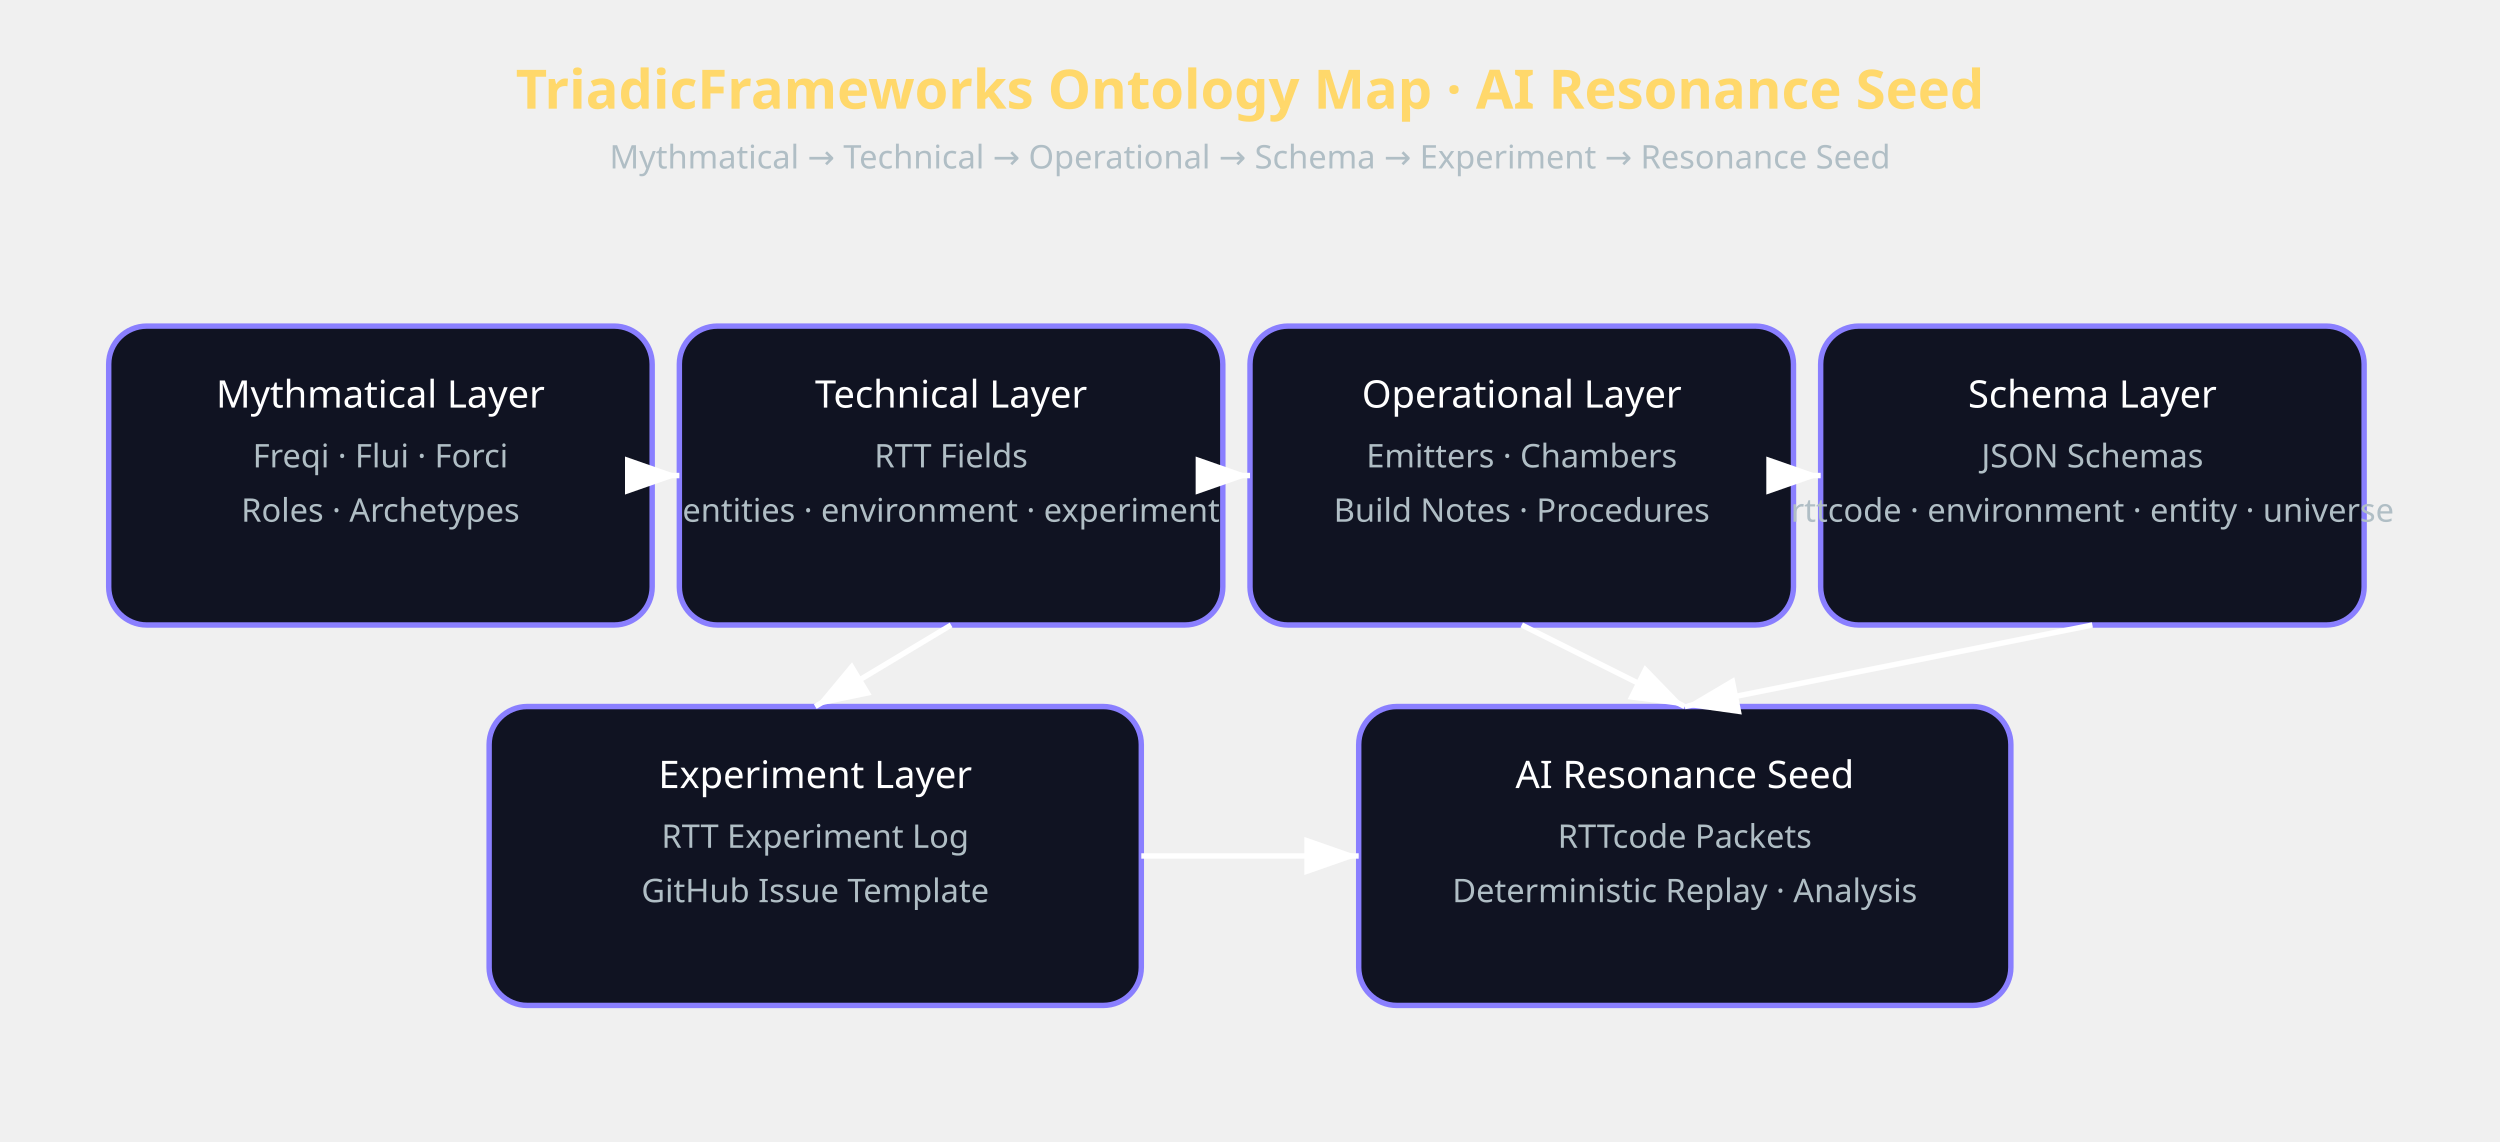
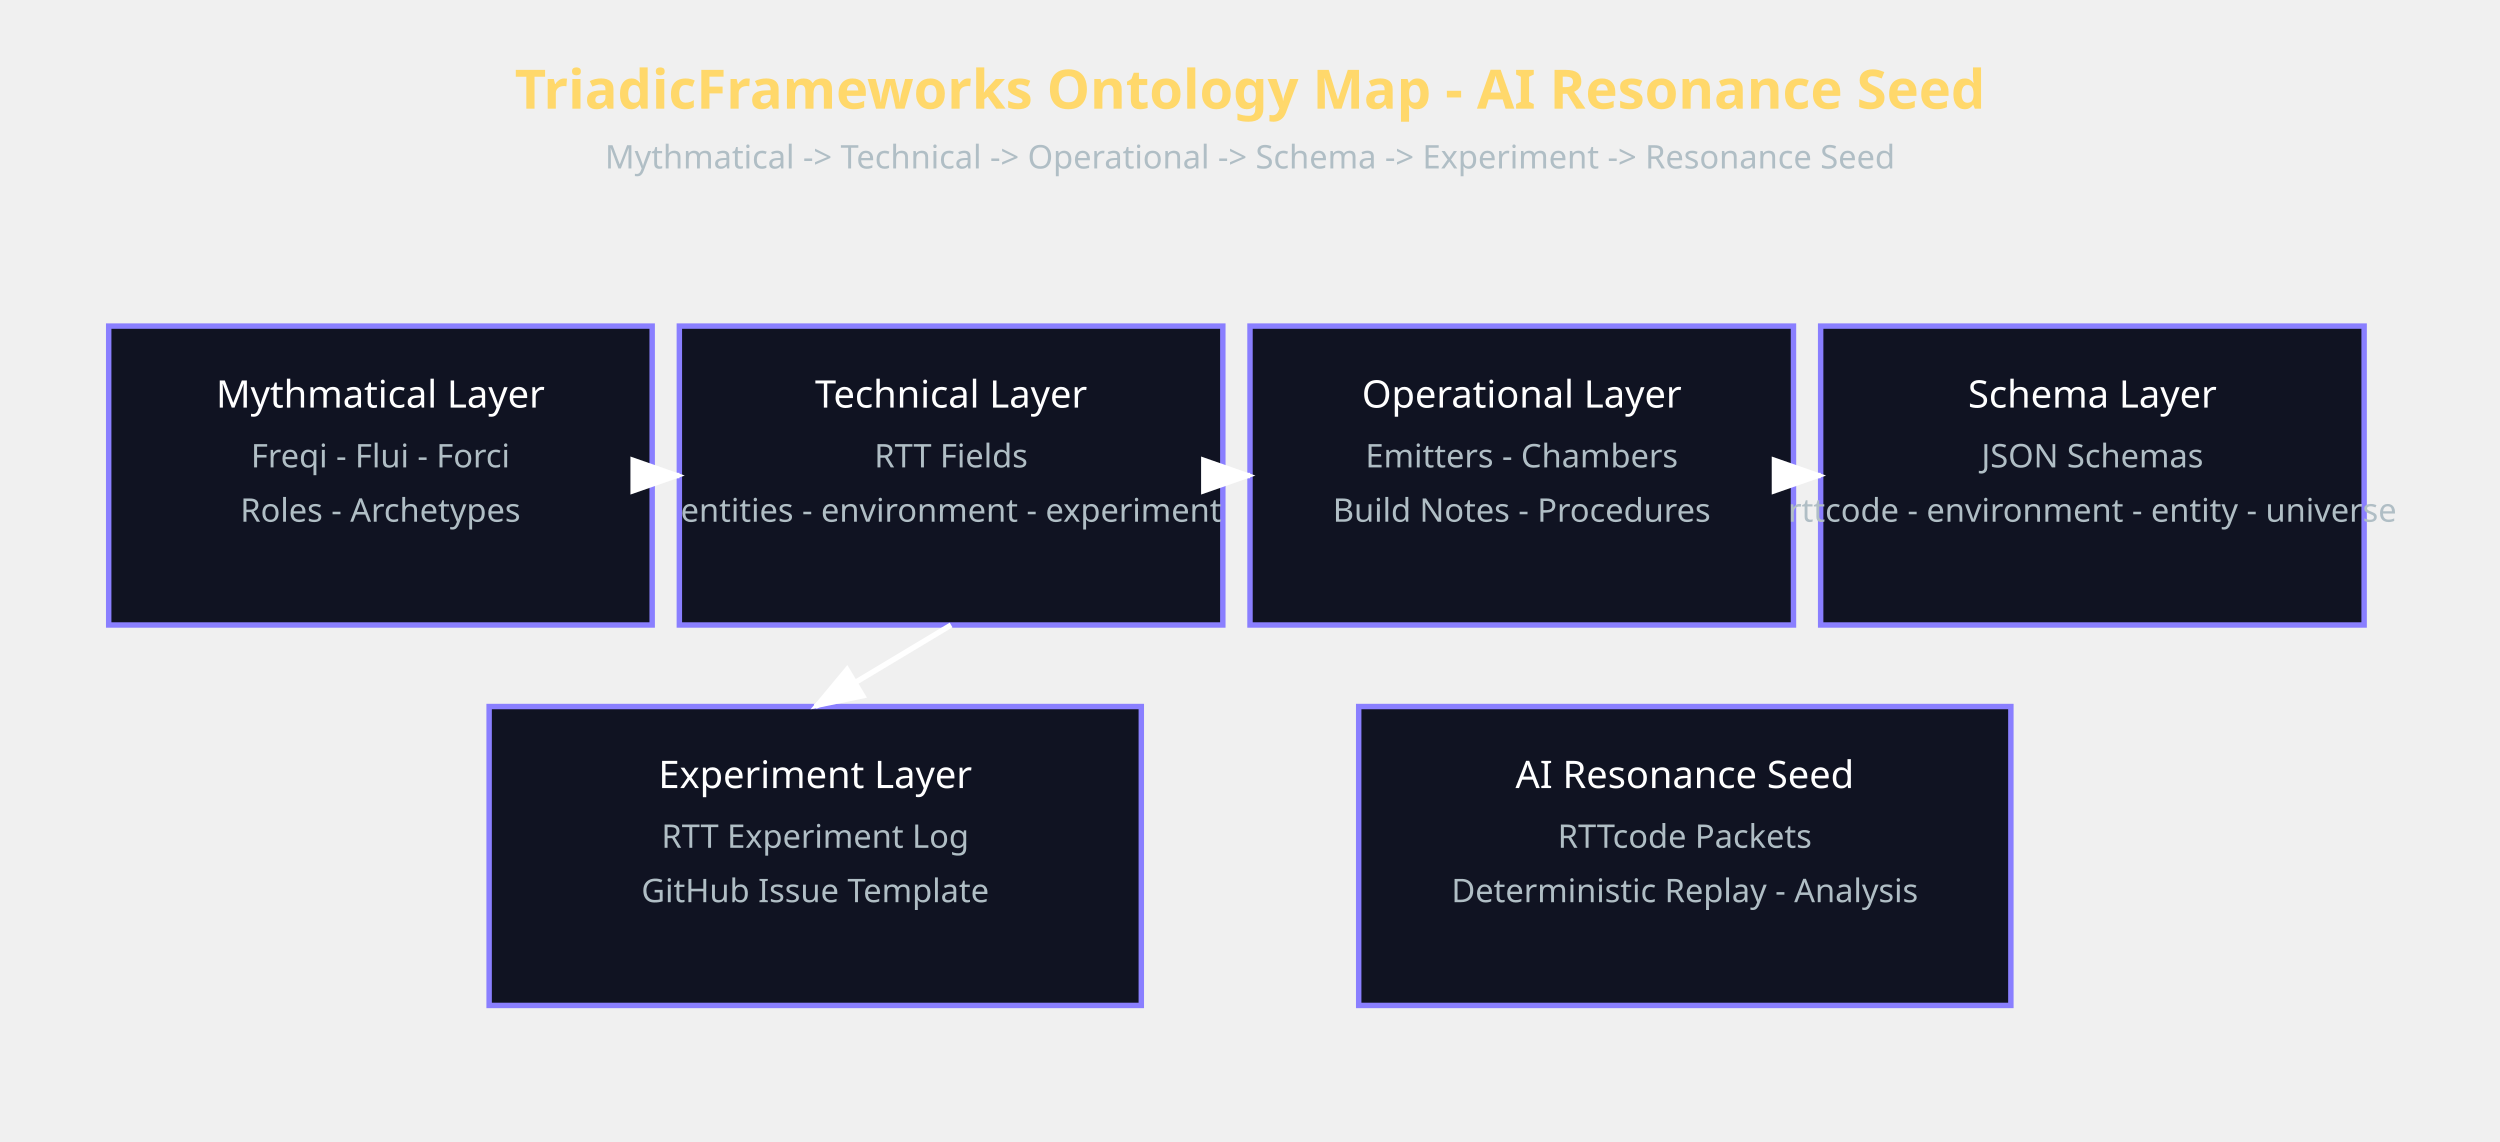
<svg xmlns="http://www.w3.org/2000/svg" width="920" height="420" viewBox="0 0 920 420">
-   <style>
-     .box { fill:#101322; stroke:#8a7fff; stroke-width:2; rx:14; ry:14; }
-     .label { fill:#ffffff; font-family:system-ui, sans-serif; font-size:14px; }
-     .sub { fill:#b0bec5; font-family:system-ui, sans-serif; font-size:12px; }
-     .title { fill:#ffd86b; font-family:system-ui, sans-serif; font-size:20px; font-weight:bold; }
-     .arrow { stroke:#ffffff; stroke-width:2; marker-end:url(#arrowhead); }
-   </style>
  <defs>
-     <marker id="arrowhead" markerWidth="10" markerHeight="7" refX="10" refY="3.5" orient="auto">
+     <marker id="arrowhead" markerWidth="10" markerHeight="7" refX="9" refY="3.5" orient="auto">
      <polygon points="0 0, 10 3.5, 0 7" fill="#ffffff" />
    </marker>
  </defs>
-   <text x="460" y="40" text-anchor="middle" class="title">
-     TriadicFrameworks Ontology Map · AI Resonance Seed
+   <text x="460" y="40" text-anchor="middle" fill="#ffd86b" font-size="20" font-family="sans-serif" font-weight="bold">
+     TriadicFrameworks Ontology Map - AI Resonance Seed
  </text>
-   <text x="460" y="62" text-anchor="middle" class="sub">
-     Mythmatical → Technical → Operational → Schema → Experiment → Resonance Seed
+   <text x="460" y="62" text-anchor="middle" fill="#b0bec5" font-size="12" font-family="sans-serif">
+     Mythmatical -&gt; Technical -&gt; Operational -&gt; Schema -&gt; Experiment -&gt; Resonance Seed
  </text>
-   <rect x="40" y="120" width="200" height="110" class="box" />
-   <text x="140" y="150" text-anchor="middle" class="label">Mythmatical Layer</text>
-   <text x="140" y="172" text-anchor="middle" class="sub">Freqi · Flui · Forci</text>
-   <text x="140" y="192" text-anchor="middle" class="sub">Roles · Archetypes</text>
-   <rect x="250" y="120" width="200" height="110" class="box" />
-   <text x="350" y="150" text-anchor="middle" class="label">Technical Layer</text>
-   <text x="350" y="172" text-anchor="middle" class="sub">RTT Fields</text>
-   <text x="350" y="192" text-anchor="middle" class="sub">entities · environment · experiment</text>
-   <rect x="460" y="120" width="200" height="110" class="box" />
-   <text x="560" y="150" text-anchor="middle" class="label">Operational Layer</text>
-   <text x="560" y="172" text-anchor="middle" class="sub">Emitters · Chambers</text>
-   <text x="560" y="192" text-anchor="middle" class="sub">Build Notes · Procedures</text>
-   <rect x="670" y="120" width="200" height="110" class="box" />
-   <text x="770" y="150" text-anchor="middle" class="label">Schema Layer</text>
-   <text x="770" y="172" text-anchor="middle" class="sub">JSON Schemas</text>
-   <text x="770" y="192" text-anchor="middle" class="sub">rttcode · environment · entity · universe</text>
-   <rect x="180" y="260" width="240" height="110" class="box" />
-   <text x="300" y="290" text-anchor="middle" class="label">Experiment Layer</text>
-   <text x="300" y="312" text-anchor="middle" class="sub">RTT Experiment Log</text>
-   <text x="300" y="332" text-anchor="middle" class="sub">GitHub Issue Template</text>
-   <rect x="500" y="260" width="240" height="110" class="box" />
-   <text x="620" y="290" text-anchor="middle" class="label">AI Resonance Seed</text>
-   <text x="620" y="312" text-anchor="middle" class="sub">RTTcode Packets</text>
-   <text x="620" y="332" text-anchor="middle" class="sub">Deterministic Replay · Analysis</text>
-   <line x1="240" y1="175" x2="250" y2="175" class="arrow" />
-   <line x1="450" y1="175" x2="460" y2="175" class="arrow" />
-   <line x1="660" y1="175" x2="670" y2="175" class="arrow" />
-   <line x1="350" y1="230" x2="300" y2="260" class="arrow" />
-   <line x1="560" y1="230" x2="620" y2="260" class="arrow" />
-   <line x1="770" y1="230" x2="620" y2="260" class="arrow" />
-   <line x1="420" y1="315" x2="500" y2="315" class="arrow" />
+   <rect x="40" y="120" width="200" height="110" fill="#101322" stroke="#8a7fff" stroke-width="2" />
+   <text x="140" y="150" text-anchor="middle" fill="#ffffff" font-size="14" font-family="sans-serif">
+     Mythmatical Layer
+   </text>
+   <text x="140" y="172" text-anchor="middle" fill="#b0bec5" font-size="12" font-family="sans-serif">
+     Freqi - Flui - Forci
+   </text>
+   <text x="140" y="192" text-anchor="middle" fill="#b0bec5" font-size="12" font-family="sans-serif">
+     Roles - Archetypes
+   </text>
+   <rect x="250" y="120" width="200" height="110" fill="#101322" stroke="#8a7fff" stroke-width="2" />
+   <text x="350" y="150" text-anchor="middle" fill="#ffffff" font-size="14" font-family="sans-serif">
+     Technical Layer
+   </text>
+   <text x="350" y="172" text-anchor="middle" fill="#b0bec5" font-size="12" font-family="sans-serif">
+     RTT Fields
+   </text>
+   <text x="350" y="192" text-anchor="middle" fill="#b0bec5" font-size="12" font-family="sans-serif">
+     entities - environment - experiment
+   </text>
+   <rect x="460" y="120" width="200" height="110" fill="#101322" stroke="#8a7fff" stroke-width="2" />
+   <text x="560" y="150" text-anchor="middle" fill="#ffffff" font-size="14" font-family="sans-serif">
+     Operational Layer
+   </text>
+   <text x="560" y="172" text-anchor="middle" fill="#b0bec5" font-size="12" font-family="sans-serif">
+     Emitters - Chambers
+   </text>
+   <text x="560" y="192" text-anchor="middle" fill="#b0bec5" font-size="12" font-family="sans-serif">
+     Build Notes - Procedures
+   </text>
+   <rect x="670" y="120" width="200" height="110" fill="#101322" stroke="#8a7fff" stroke-width="2" />
+   <text x="770" y="150" text-anchor="middle" fill="#ffffff" font-size="14" font-family="sans-serif">
+     Schema Layer
+   </text>
+   <text x="770" y="172" text-anchor="middle" fill="#b0bec5" font-size="12" font-family="sans-serif">
+     JSON Schemas
+   </text>
+   <text x="770" y="192" text-anchor="middle" fill="#b0bec5" font-size="12" font-family="sans-serif">
+     rttcode - environment - entity - universe
+   </text>
+   <rect x="180" y="260" width="240" height="110" fill="#101322" stroke="#8a7fff" stroke-width="2" />
+   <text x="300" y="290" text-anchor="middle" fill="#ffffff" font-size="14" font-family="sans-serif">
+     Experiment Layer
+   </text>
+   <text x="300" y="312" text-anchor="middle" fill="#b0bec5" font-size="12" font-family="sans-serif">
+     RTT Experiment Log
+   </text>
+   <text x="300" y="332" text-anchor="middle" fill="#b0bec5" font-size="12" font-family="sans-serif">
+     GitHub Issue Template
+   </text>
+   <rect x="500" y="260" width="240" height="110" fill="#101322" stroke="#8a7fff" stroke-width="2" />
+   <text x="620" y="290" text-anchor="middle" fill="#ffffff" font-size="14" font-family="sans-serif">
+     AI Resonance Seed
+   </text>
+   <text x="620" y="312" text-anchor="middle" fill="#b0bec5" font-size="12" font-family="sans-serif">
+     RTTcode Packets
+   </text>
+   <text x="620" y="332" text-anchor="middle" fill="#b0bec5" font-size="12" font-family="sans-serif">
+     Deterministic Replay - Analysis
+   </text>
+   <line x1="240" y1="175" x2="250" y2="175" stroke="#ffffff" stroke-width="2" marker-end="url(#arrowhead)" />
+   <line x1="450" y1="175" x2="460" y2="175" stroke="#ffffff" stroke-width="2" marker-end="url(#arrowhead)" />
+   <line x1="660" y1="175" x2="670" y2="175" stroke="#ffffff" stroke-width="2" marker-end="url(#arrowhead)" />
+   <line x1="350" y1="230" x2="300" y2="260" stroke="#ffffff" stroke-width="2" marker-end="url(#arrowhead)" />
</svg>
